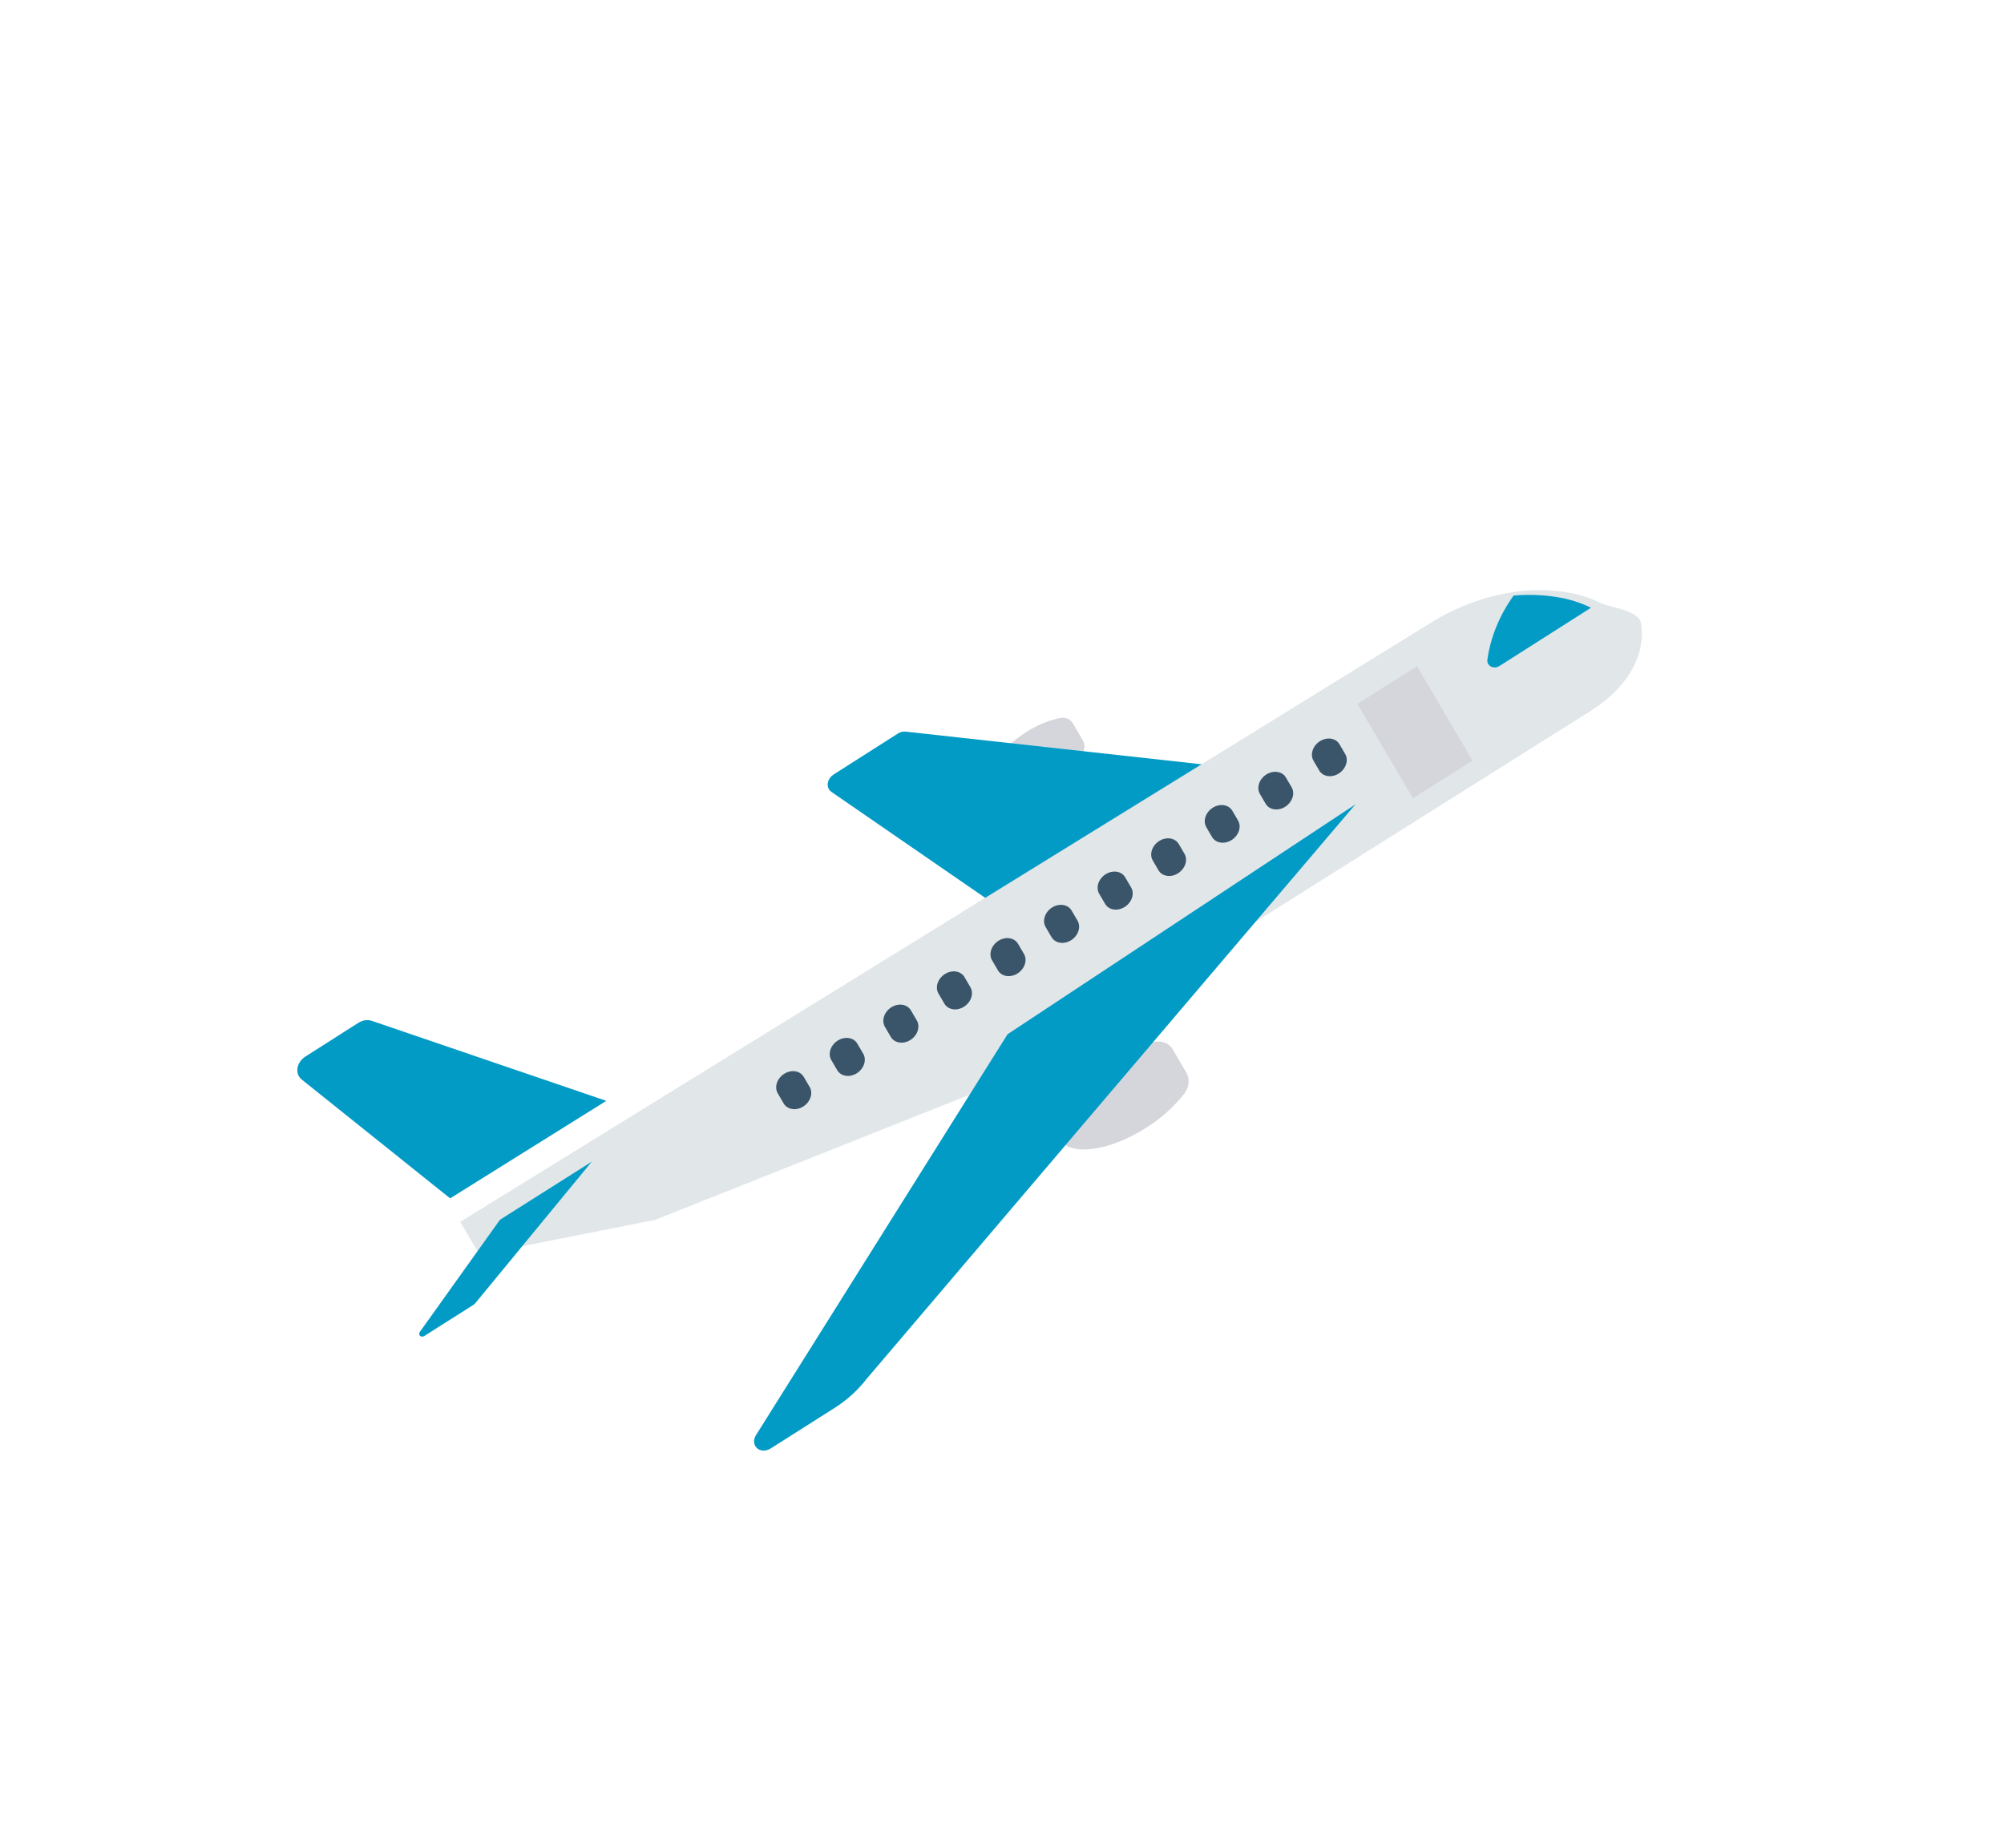
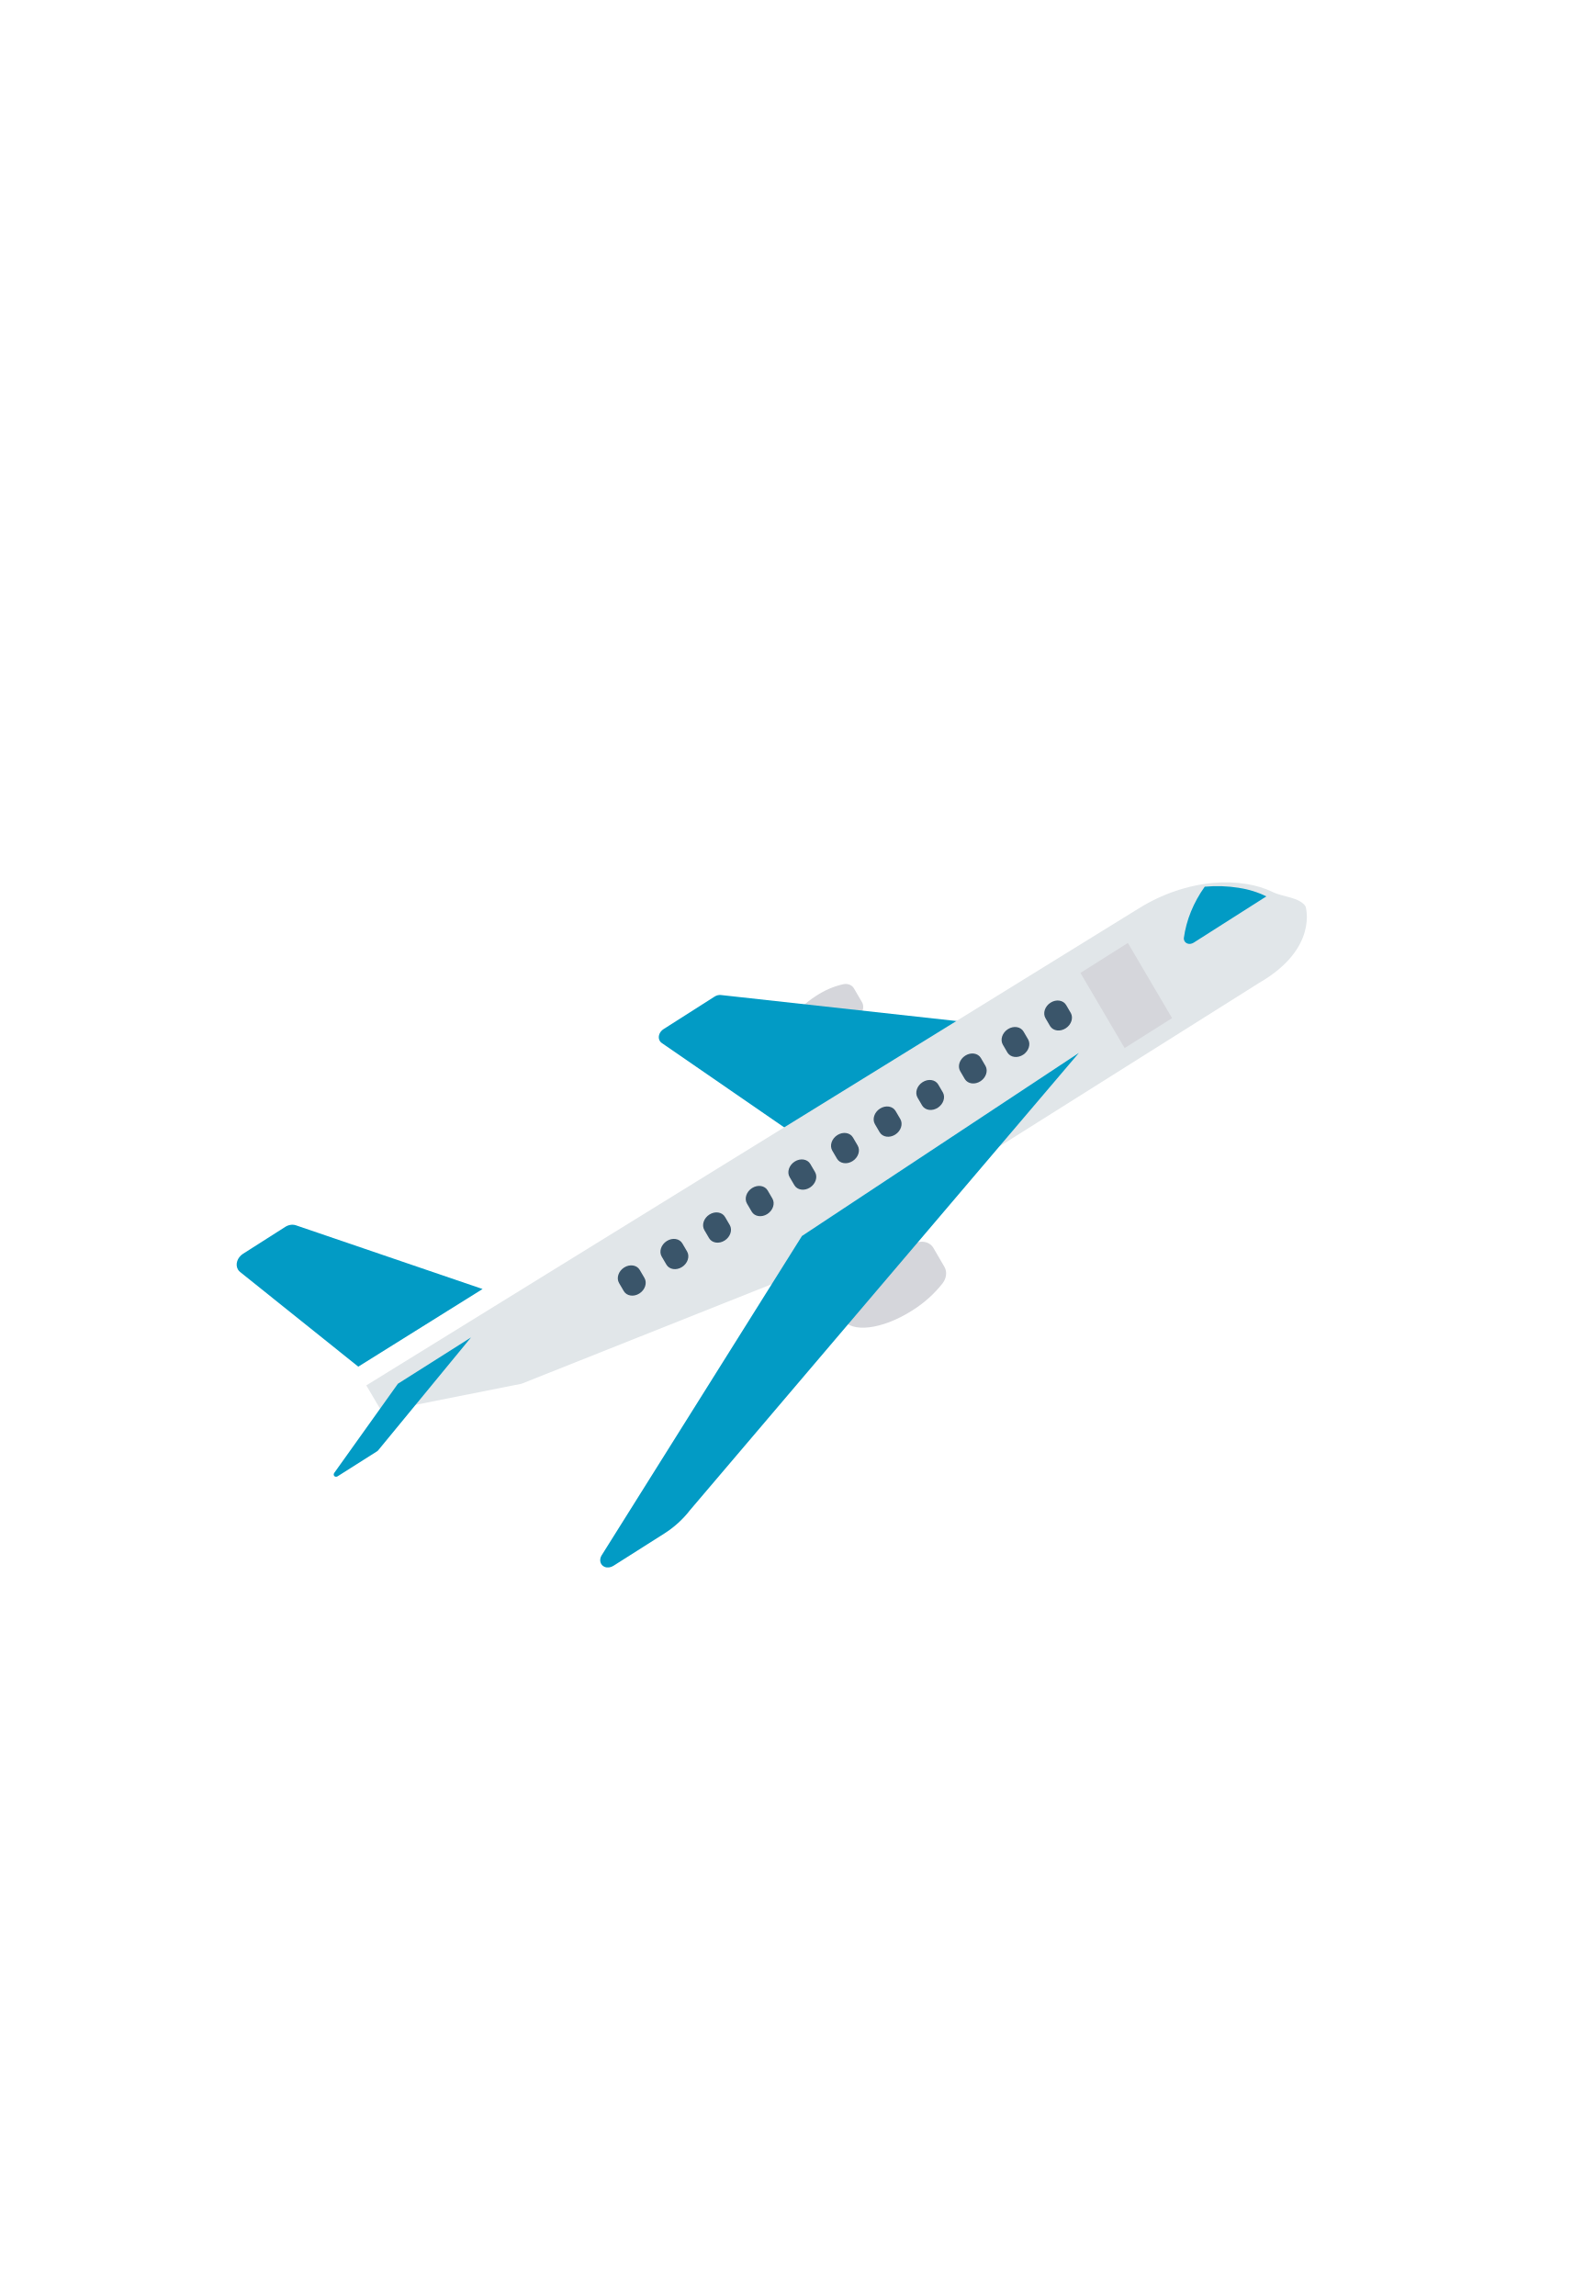
- <svg xmlns="http://www.w3.org/2000/svg" width="167" height="154" viewBox="0 0 167 154" fill="none">
+ <svg xmlns="http://www.w3.org/2000/svg" width="107" height="154" viewBox="0 0 167 154" fill="none">
  <path d="M96.174 86.847C94.816 87.152 93.493 87.715 92.287 88.502C89.147 90.504 87.319 93.361 88.206 94.883C89.093 96.405 92.358 96.016 95.499 94.014C96.721 93.255 97.806 92.284 98.689 91.162C99.098 90.62 99.171 89.944 98.876 89.439L97.724 87.462C97.431 86.956 96.823 86.715 96.174 86.847Z" fill="#D5D6DB" />
  <path d="M88.287 59.854C87.302 60.075 86.343 60.484 85.469 61.055C83.192 62.506 81.866 64.577 82.509 65.68C83.151 66.783 85.52 66.5 87.796 65.049C88.682 64.499 89.469 63.794 90.109 62.981C90.406 62.588 90.459 62.098 90.245 61.732L89.41 60.3C89.198 59.933 88.757 59.758 88.287 59.854Z" fill="#D5D6DB" />
  <path d="M75.473 60.985C75.254 60.96 75.02 61.019 74.817 61.148L69.469 64.556C69.022 64.841 68.843 65.388 69.07 65.779C69.122 65.869 69.193 65.945 69.279 66.004L82.461 75.089L100.294 63.724L75.473 60.985Z" fill="#029BC5" />
  <path d="M131.85 59.7L83.318 90.252L54.605 101.678L39.962 104.588L38.351 101.851L119.247 51.904C121.657 50.41 124.343 49.492 127.032 49.245C128.209 49.143 129.372 49.182 130.493 49.361C131.487 49.512 132.43 49.802 133.294 50.224C134.258 50.703 136.092 50.758 136.687 51.711C136.689 51.709 138.091 56.084 131.85 59.7Z" fill="#E1E6E9" />
  <path d="M83.962 86.21L62.966 119.68C62.704 120.15 62.86 120.676 63.314 120.855C63.592 120.965 63.933 120.922 64.219 120.74L69.564 117.35C70.591 116.697 71.501 115.869 72.238 114.915L112.954 67.046L83.962 86.21Z" fill="#029BC5" />
  <path d="M30.982 85.092C30.632 84.972 30.215 85.034 29.863 85.259L25.446 88.072C24.844 88.455 24.604 89.191 24.91 89.717C24.968 89.817 25.044 89.905 25.134 89.977L37.511 99.89L50.524 91.762L30.982 85.092Z" fill="#029BC5" />
  <path d="M41.66 101.677L34.998 111.006C34.9 111.14 34.923 111.308 35.049 111.382C35.14 111.435 35.264 111.425 35.365 111.358L39.493 108.742C39.525 108.721 39.554 108.696 39.578 108.667L49.312 96.832L41.66 101.677Z" fill="#029BC5" />
  <path d="M129.697 49.763C128.542 49.578 127.345 49.538 126.132 49.645C124.951 51.296 124.196 53.151 123.943 55.024C123.924 55.4 124.227 55.671 124.62 55.629C124.743 55.616 124.864 55.573 124.973 55.504L132.581 50.66C131.692 50.221 130.72 49.919 129.697 49.763Z" fill="#029BC5" />
  <path d="M113.117 58.671L118.084 55.534L122.711 63.404L117.744 66.54L113.117 58.671Z" fill="#D5D6DB" />
  <path d="M109.992 61.784C109.393 62.163 109.154 62.892 109.458 63.411L109.95 64.253C110.274 64.76 111.013 64.849 111.602 64.452C112.162 64.074 112.387 63.388 112.117 62.881L111.625 62.039C111.321 61.519 110.59 61.405 109.992 61.784Z" fill="#3A556A" />
  <path d="M105.528 64.556C104.929 64.935 104.69 65.664 104.994 66.184L105.486 67.026C105.81 67.532 106.549 67.621 107.137 67.225C107.697 66.847 107.923 66.16 107.653 65.653L107.161 64.811C106.857 64.292 106.126 64.178 105.528 64.556Z" fill="#3A556A" />
  <path d="M101.062 67.329C100.464 67.709 100.225 68.437 100.529 68.956L101.021 69.798C101.345 70.305 102.084 70.394 102.673 69.997C103.233 69.619 103.458 68.933 103.188 68.426L102.696 67.584C102.392 67.064 101.66 66.95 101.062 67.329Z" fill="#3A556A" />
  <path d="M96.597 70.102C95.999 70.482 95.761 71.21 96.065 71.729L96.557 72.571C96.881 73.077 97.62 73.166 98.208 72.77C98.768 72.392 98.994 71.705 98.724 71.198L98.232 70.356C97.927 69.837 97.196 69.723 96.597 70.102Z" fill="#3A556A" />
  <path d="M92.133 72.875C91.535 73.254 91.297 73.983 91.6 74.502L92.093 75.344C92.397 75.864 93.128 75.977 93.726 75.598C94.325 75.219 94.564 74.491 94.26 73.972L93.767 73.13C93.465 72.61 92.734 72.495 92.135 72.874C92.134 72.874 92.134 72.874 92.133 72.875Z" fill="#3A556A" />
  <path d="M87.669 75.647C87.071 76.027 86.832 76.755 87.136 77.275L87.629 78.117C87.932 78.636 88.664 78.75 89.262 78.371C89.86 77.992 90.099 77.264 89.796 76.745L89.303 75.902C89 75.382 88.269 75.268 87.67 75.646C87.67 75.647 87.669 75.647 87.669 75.647Z" fill="#3A556A" />
  <path d="M83.204 78.419C82.606 78.799 82.368 79.528 82.671 80.047L83.164 80.889C83.469 81.408 84.2 81.521 84.798 81.141C85.394 80.762 85.633 80.036 85.331 79.517L84.838 78.675C84.535 78.155 83.803 78.041 83.204 78.419Z" fill="#3A556A" />
  <path d="M78.74 81.192C78.142 81.572 77.903 82.3 78.207 82.82L78.7 83.662C79.004 84.181 79.736 84.293 80.333 83.914C80.93 83.535 81.168 82.808 80.866 82.29L80.374 81.447C80.07 80.928 79.339 80.813 78.74 81.192Z" fill="#3A556A" />
  <path d="M74.275 83.964C73.677 84.344 73.439 85.072 73.743 85.592L74.235 86.434C74.54 86.953 75.271 87.066 75.869 86.686C76.466 86.307 76.704 85.581 76.402 85.062L75.909 84.22C75.605 83.7 74.874 83.586 74.275 83.964Z" fill="#3A556A" />
  <path d="M69.81 86.738C69.211 87.117 68.972 87.845 69.276 88.364L69.277 88.365L69.769 89.207C70.074 89.726 70.805 89.839 71.403 89.459C72 89.081 72.238 88.354 71.936 87.835L71.443 86.993C71.14 86.473 70.409 86.359 69.81 86.738Z" fill="#3A556A" />
  <path d="M65.347 89.509C64.748 89.888 64.509 90.617 64.813 91.136L64.814 91.137L65.306 91.979C65.611 92.498 66.342 92.611 66.94 92.231C67.537 91.852 67.775 91.126 67.473 90.607L66.98 89.765C66.676 89.245 65.945 89.131 65.347 89.509Z" fill="#3A556A" />
</svg>
